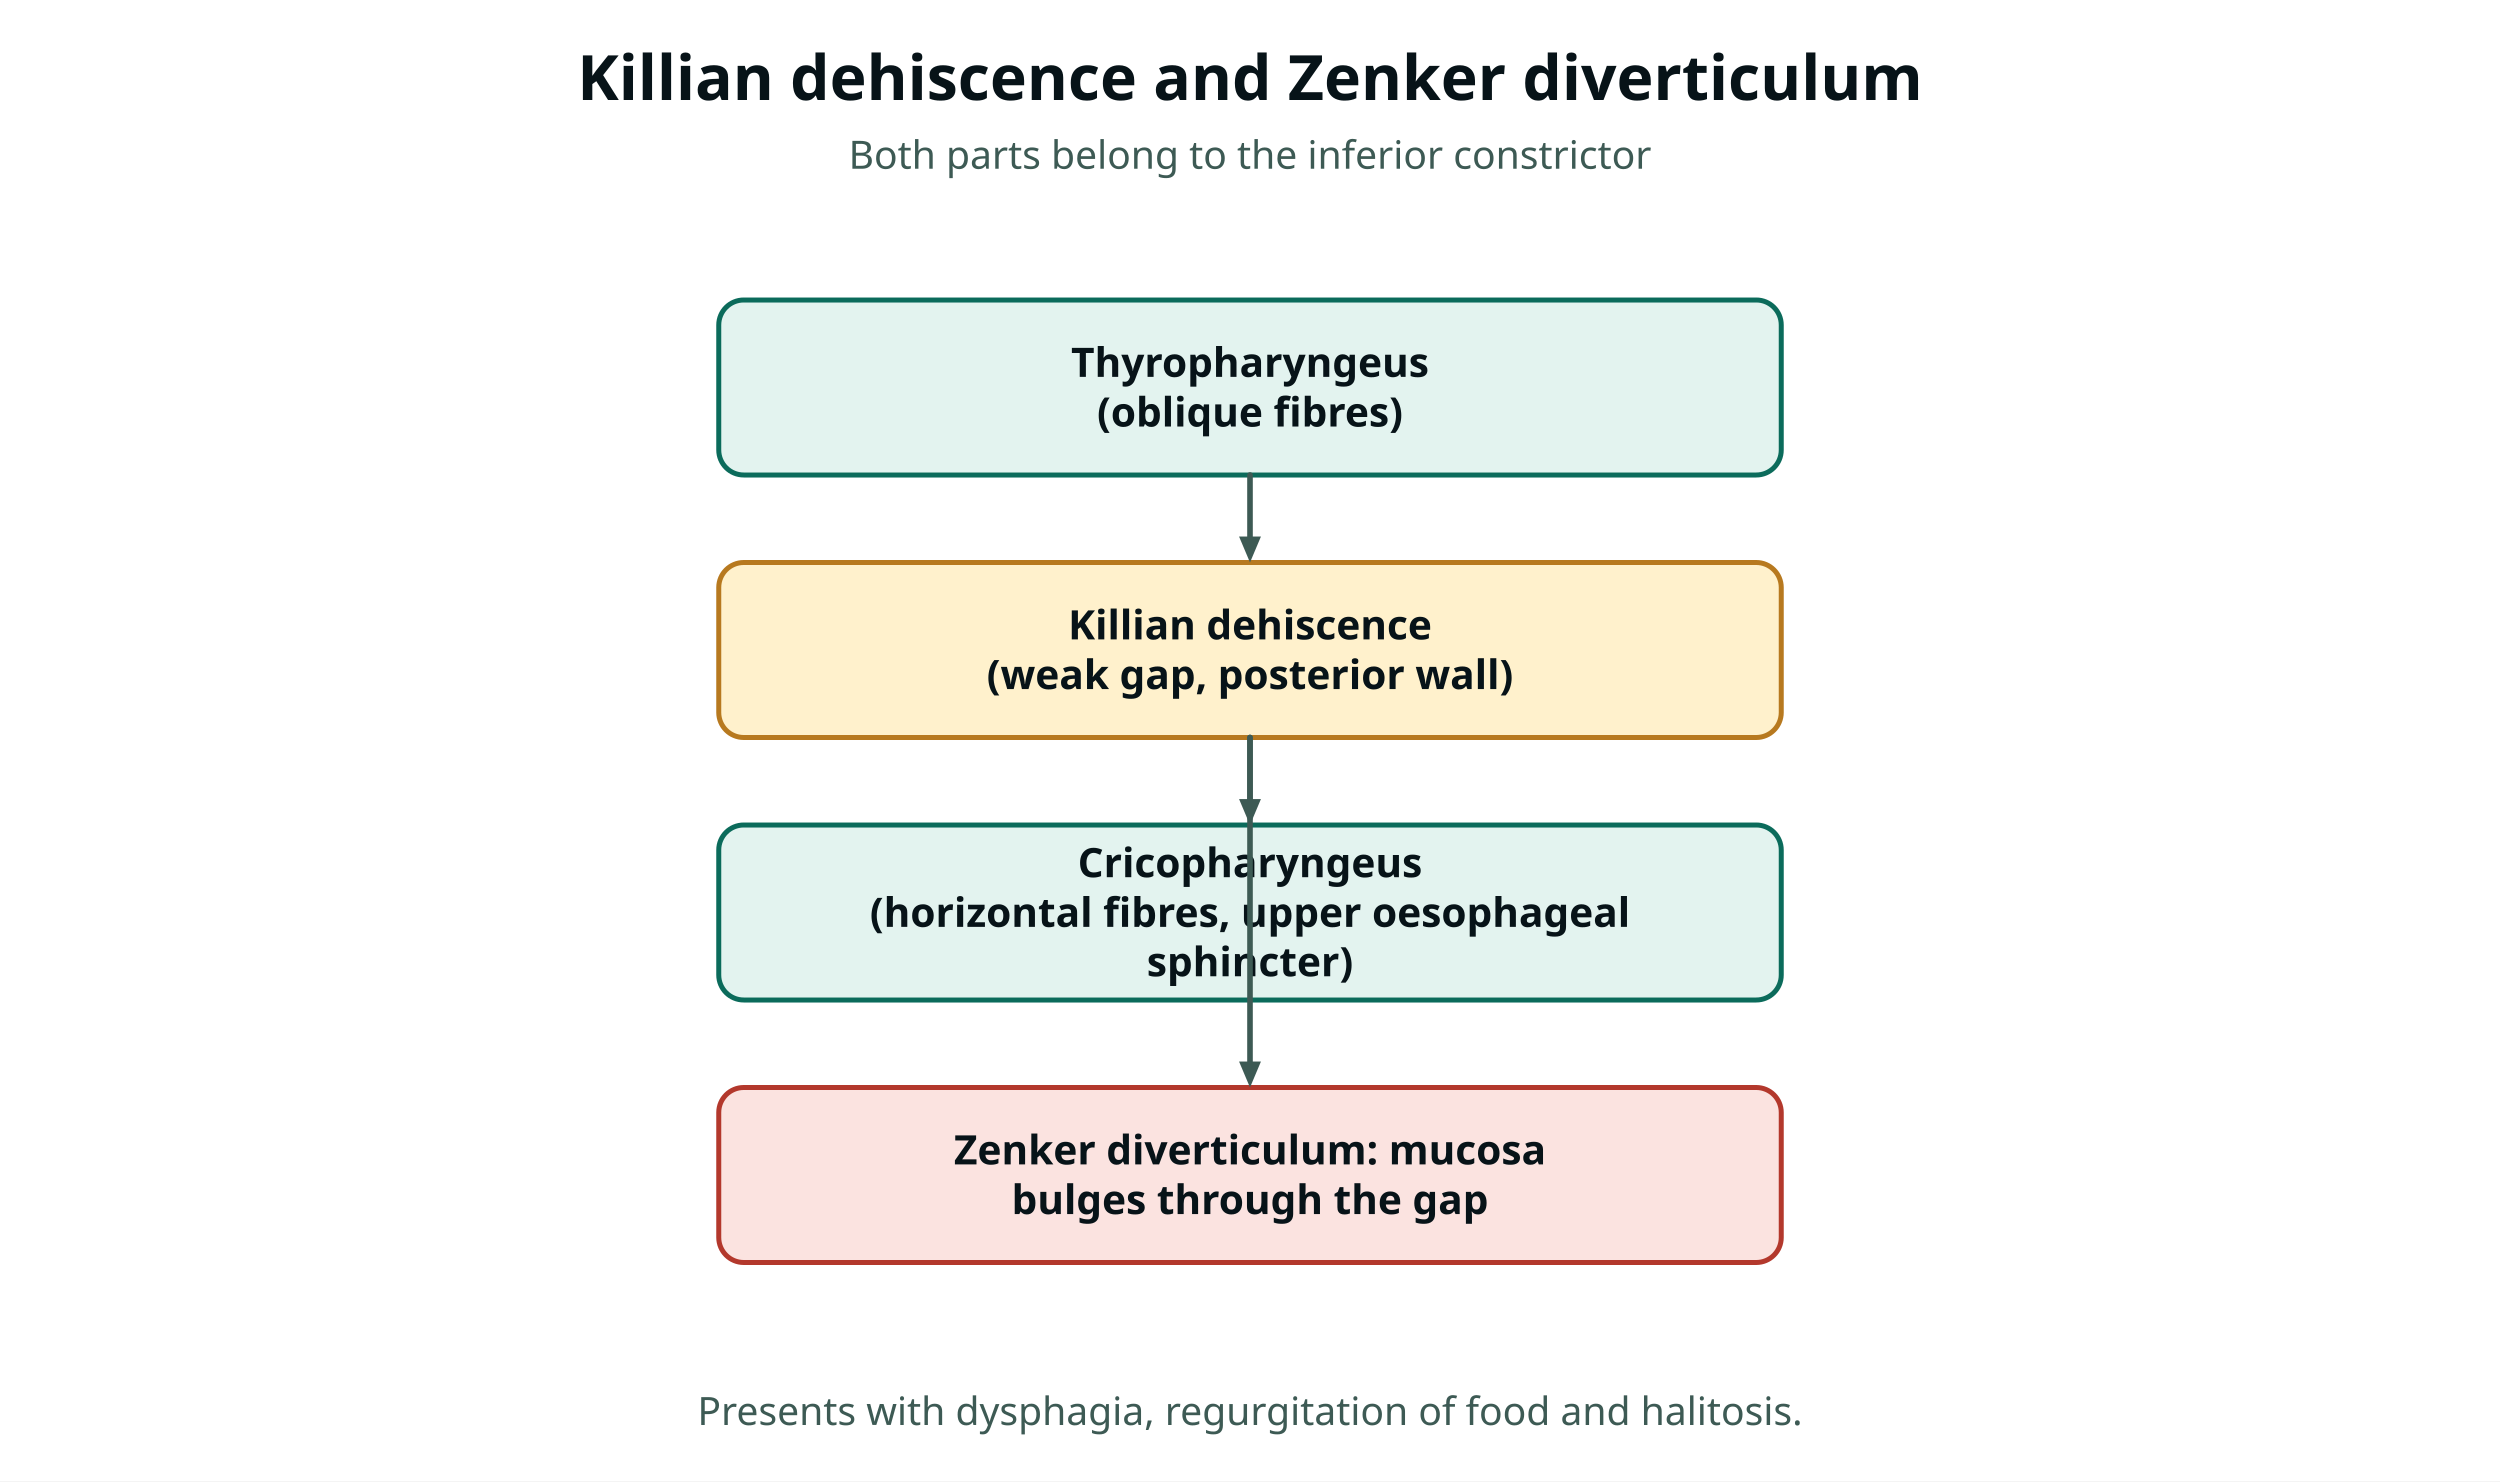
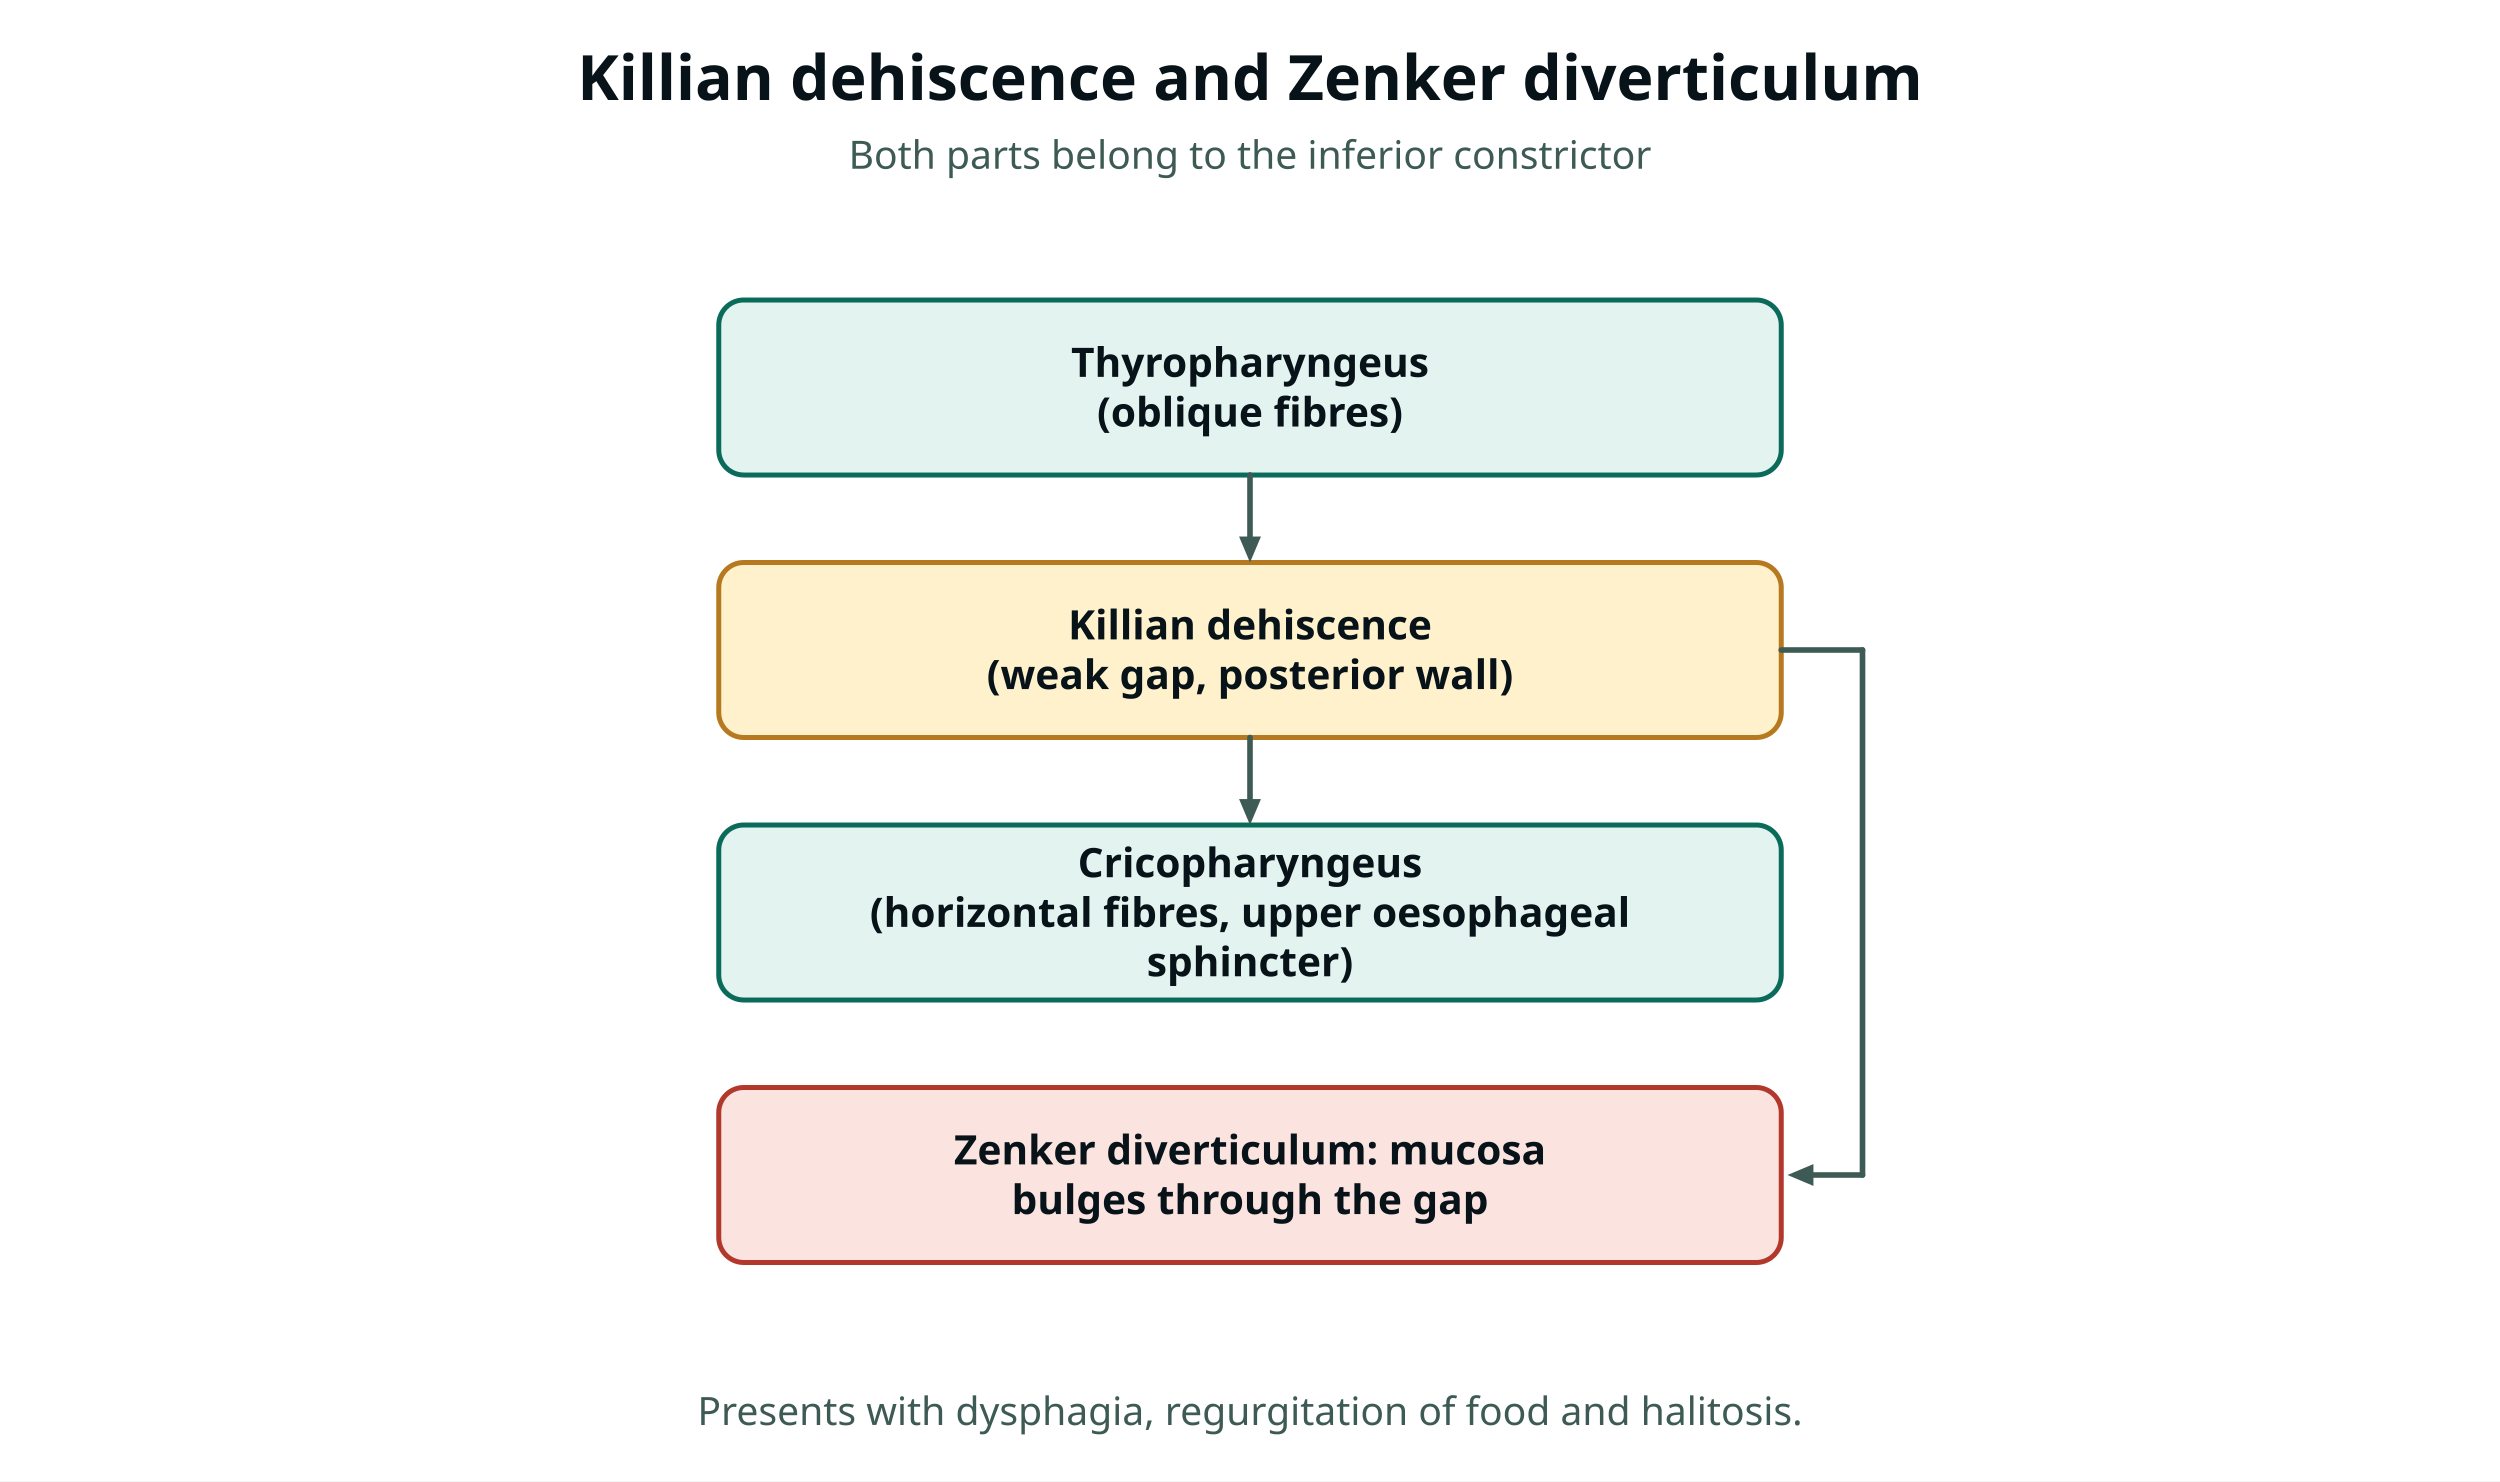
<svg xmlns="http://www.w3.org/2000/svg" viewBox="0 0 800 474" role="img" aria-labelledby="t d">
  <rect width="800" height="474" fill="#FFFFFF" />
  <text x="400.0" y="32.0" font-size="20" font-weight="700" text-anchor="middle" fill="#071318" font-family="system-ui,sans-serif">Killian dehiscence and Zenker diverticulum</text>
  <text x="400.0" y="54.0" font-size="12.5" font-weight="400" text-anchor="middle" fill="#3D5A54" font-family="system-ui,sans-serif">Both parts belong to the inferior constrictor</text>
  <rect x="230.0" y="96.0" width="340.0" height="56.0" rx="8" fill="#E3F3EF" stroke="#0B6B5B" stroke-width="1.6" />
  <text x="400.0" y="120.6" font-size="13" font-weight="600" text-anchor="middle" fill="#071318" font-family="system-ui,sans-serif">Thyropharyngeus</text>
  <text x="400.0" y="136.5" font-size="13" font-weight="600" text-anchor="middle" fill="#071318" font-family="system-ui,sans-serif">(oblique fibres)</text>
  <rect x="230.0" y="180.0" width="340.0" height="56.0" rx="8" fill="#FFF1CC" stroke="#B7791F" stroke-width="1.6" />
  <text x="400.0" y="204.6" font-size="13" font-weight="600" text-anchor="middle" fill="#071318" font-family="system-ui,sans-serif">Killian dehiscence</text>
  <text x="400.0" y="220.5" font-size="13" font-weight="600" text-anchor="middle" fill="#071318" font-family="system-ui,sans-serif">(weak gap, posterior wall)</text>
  <rect x="230.0" y="264.0" width="340.0" height="56.0" rx="8" fill="#E3F3EF" stroke="#0B6B5B" stroke-width="1.6" />
  <text x="400.0" y="280.7" font-size="13" font-weight="600" text-anchor="middle" fill="#071318" font-family="system-ui,sans-serif">Cricopharyngeus</text>
  <text x="400.0" y="296.6" font-size="13" font-weight="600" text-anchor="middle" fill="#071318" font-family="system-ui,sans-serif">(horizontal fibres, upper oesophageal</text>
  <text x="400.0" y="312.4" font-size="13" font-weight="600" text-anchor="middle" fill="#071318" font-family="system-ui,sans-serif">sphincter)</text>
  <rect x="230.0" y="348.0" width="340.0" height="56.0" rx="8" fill="#FBE3E0" stroke="#B3382C" stroke-width="1.6" />
  <text x="400.0" y="372.6" font-size="13" font-weight="600" text-anchor="middle" fill="#071318" font-family="system-ui,sans-serif">Zenker diverticulum: mucosa</text>
  <text x="400.0" y="388.5" font-size="13" font-weight="600" text-anchor="middle" fill="#071318" font-family="system-ui,sans-serif">bulges through the gap</text>
  <line x1="400.0" y1="152.0" x2="400.0" y2="172.8" stroke="#3D5A54" stroke-width="1.8" stroke-linecap="round" />
  <path d="M400.0 180.0 L396.5 171.7 L403.5 171.7 Z" fill="#3D5A54" />
  <line x1="400.0" y1="236.0" x2="400.0" y2="256.8" stroke="#3D5A54" stroke-width="1.8" stroke-linecap="round" />
  <path d="M400.0 264.0 L396.5 255.7 L403.5 255.7 Z" fill="#3D5A54" />
-   <line x1="400.0" y1="236.0" x2="400.0" y2="340.8" stroke="#3D5A54" stroke-width="1.8" stroke-linecap="round" />
-   <path d="M400.0 348.0 L396.5 339.7 L403.5 339.7 Z" fill="#3D5A54" />
+   <line x1="570.0" y1="208.0" x2="596.0" y2="208.0" stroke="#3D5A54" stroke-width="1.8" stroke-linecap="round" />
+   <line x1="596.0" y1="208.0" x2="596.0" y2="376.0" stroke="#3D5A54" stroke-width="1.8" stroke-linecap="round" />
+   <line x1="596.0" y1="376.0" x2="579.2" y2="376.0" stroke="#3D5A54" stroke-width="1.8" stroke-linecap="round" />
+   <path d="M572.0 376.0 L580.3 372.5 L580.3 379.5 Z" fill="#3D5A54" />
  <text x="400.0" y="456.0" font-size="12.5" font-weight="500" text-anchor="middle" fill="#3D5A54" font-family="system-ui,sans-serif">Presents with dysphagia, regurgitation of food and halitosis.</text>
</svg>
